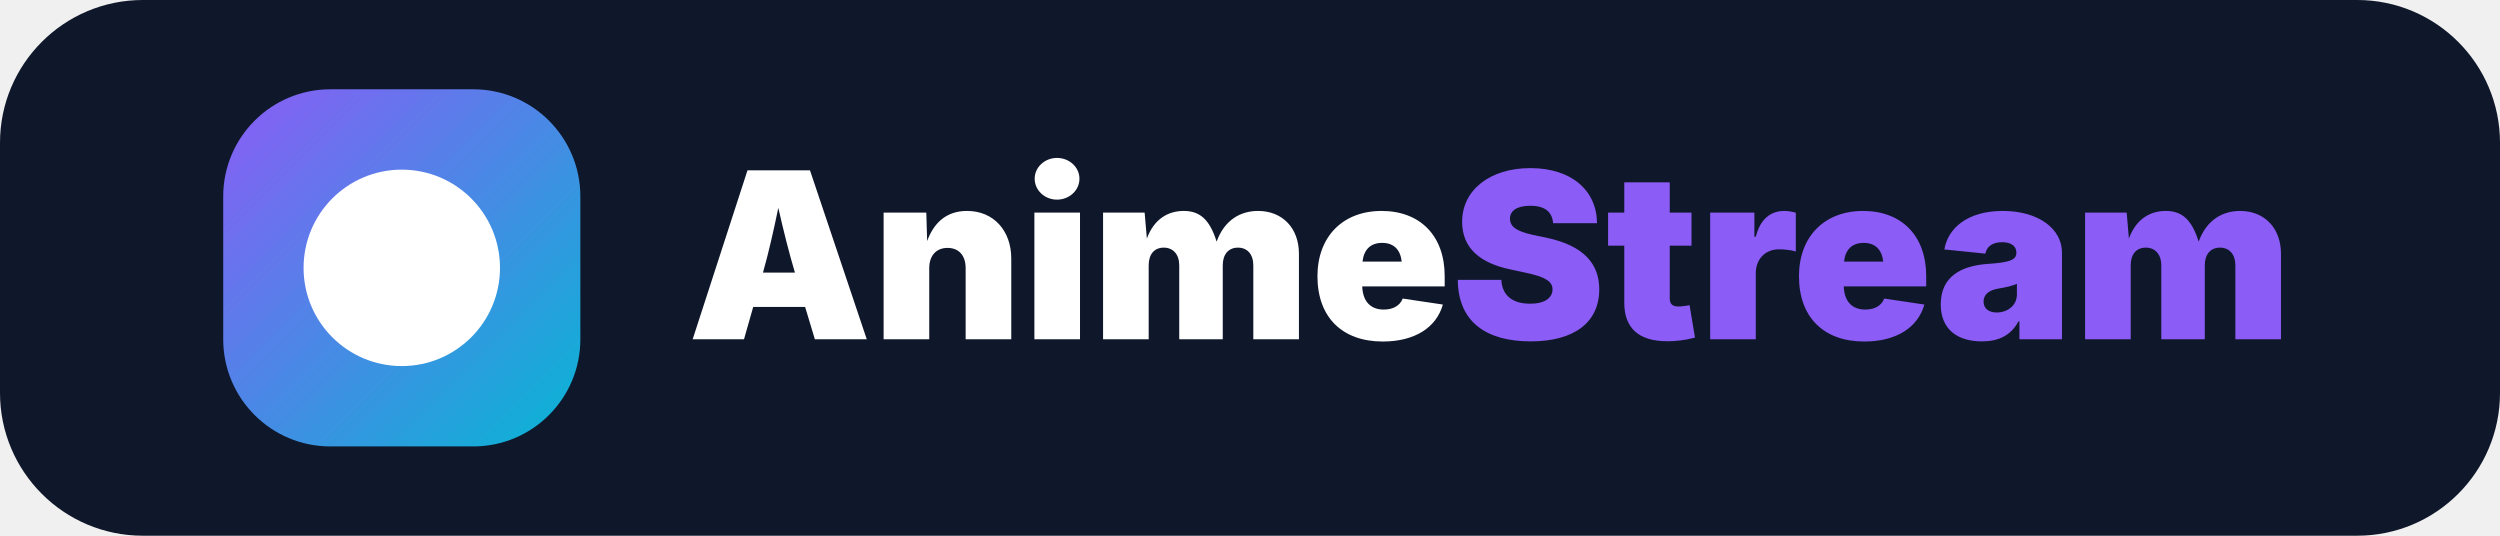
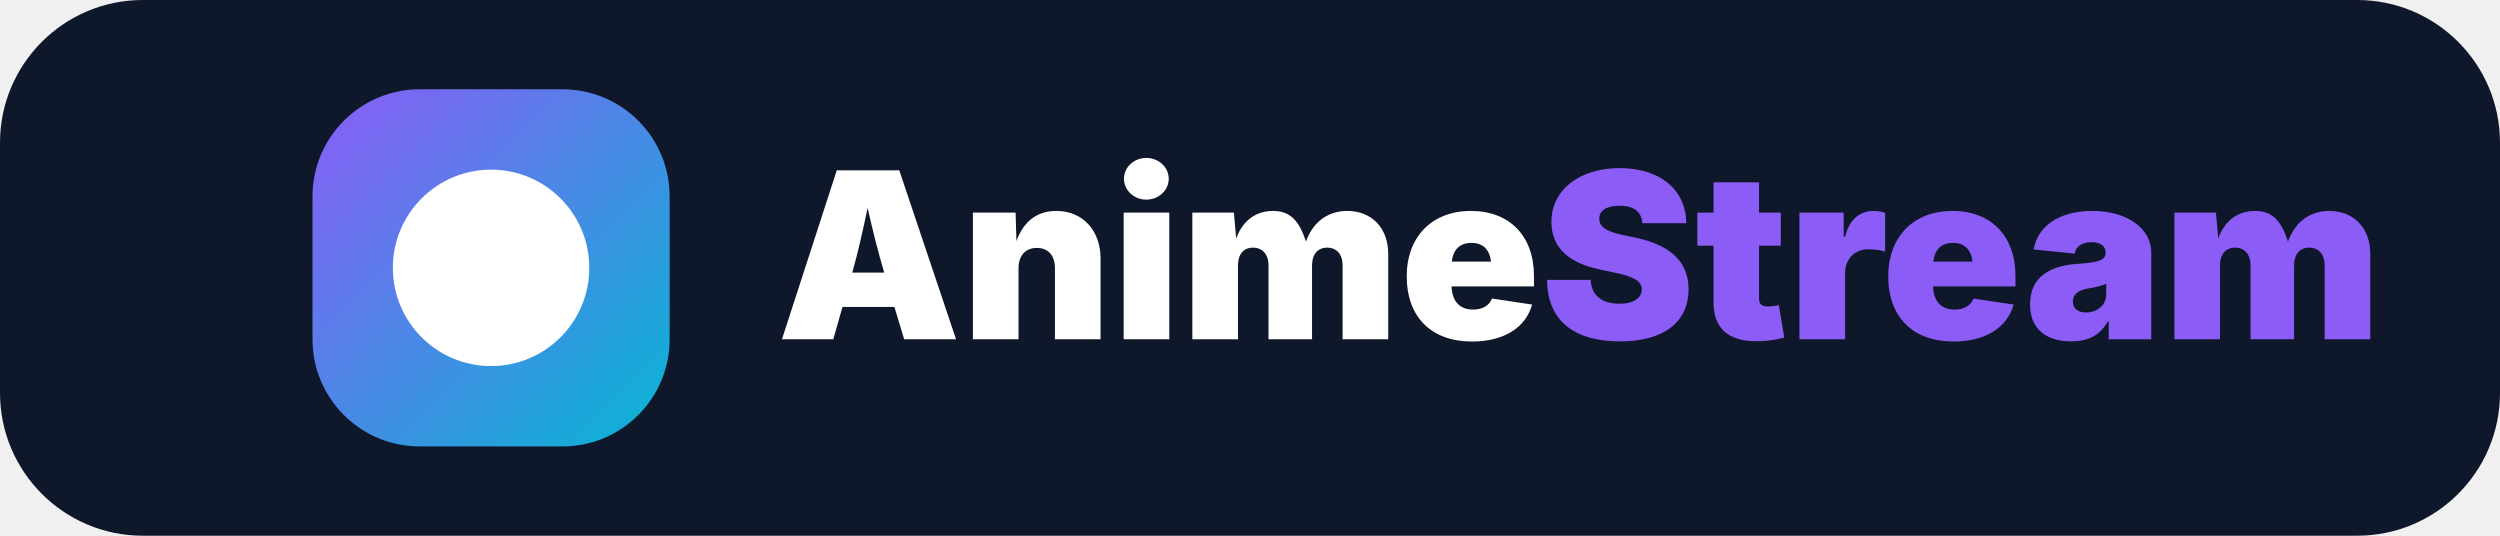
<svg xmlns="http://www.w3.org/2000/svg" viewBox="0 0 280 60" width="280" height="60">
  <defs>
    <linearGradient id="grad" x1="0%" y1="0%" x2="100%" y2="100%">
      <stop offset="0%" style="stop-color:#8B5CF6;stop-opacity:1" />
      <stop offset="100%" style="stop-color:#06B6D4;stop-opacity:1" />
    </linearGradient>
    <style>
      .text-anime { font-family: 'Inter', sans-serif; font-size: 26px; font-weight: 900; fill: #ffffff; }
      .text-stream { font-family: 'Inter', sans-serif; font-size: 26px; font-weight: 900; fill: #8B5CF6; }
    </style>
  </defs>
  <rect width="280" height="60" rx="16" fill="#0f172a" />
-   <g transform="translate(25, 10)">
+   <g transform="translate(35, 10)">
    <rect width="40" height="40" rx="12" fill="url(#grad)" />
    <svg x="8" y="8" width="24" height="24" viewBox="0 0 24 24" fill="#ffffff" stroke="#ffffff" stroke-width="2" stroke-linecap="round" stroke-linejoin="round">
      <circle cx="12" cy="12" r="10" />
      <polygon points="10 8 16 12 10 16 10 8" />
    </svg>
  </g>
-   <text x="77" y="38" class="text-anime">Anime<tspan class="text-stream">Stream</tspan>
+   <text x="87" y="38" class="text-anime">Anime<tspan class="text-stream">Stream</tspan>
  </text>
</svg>
